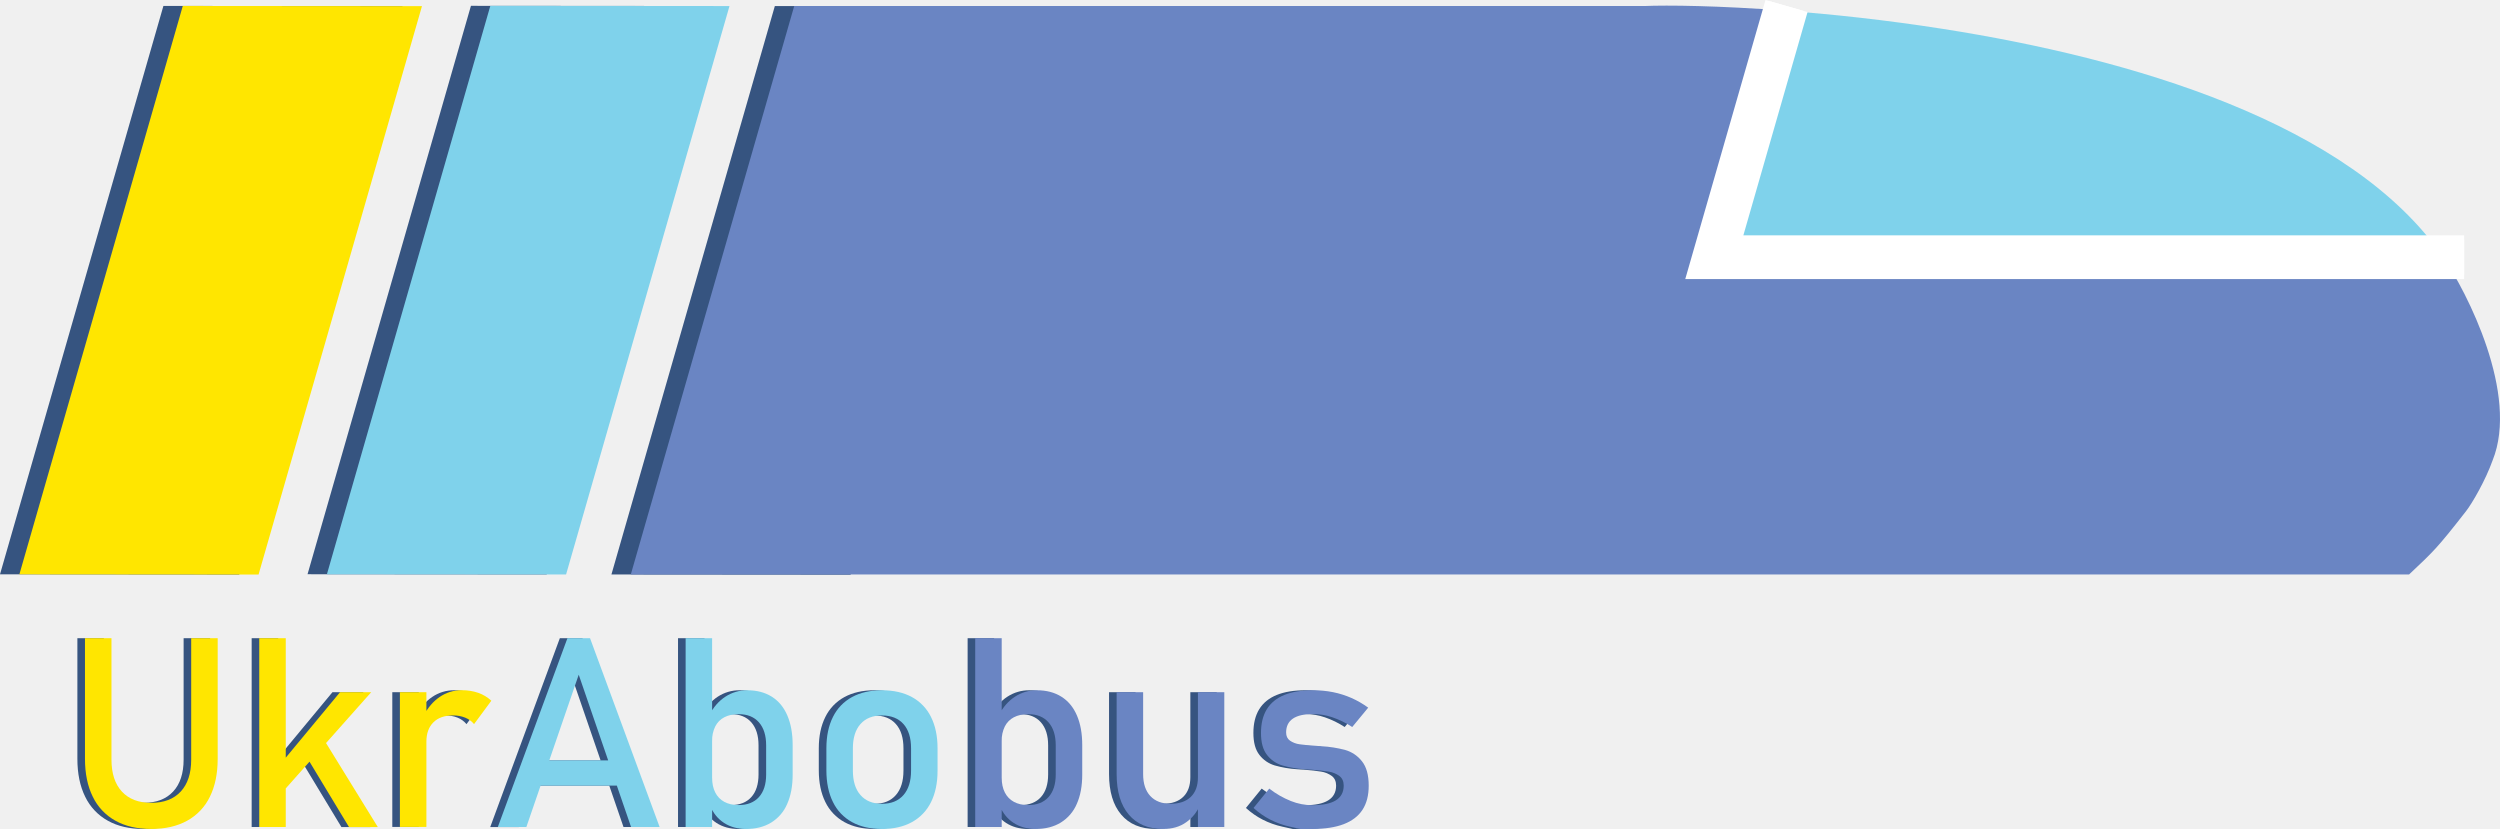
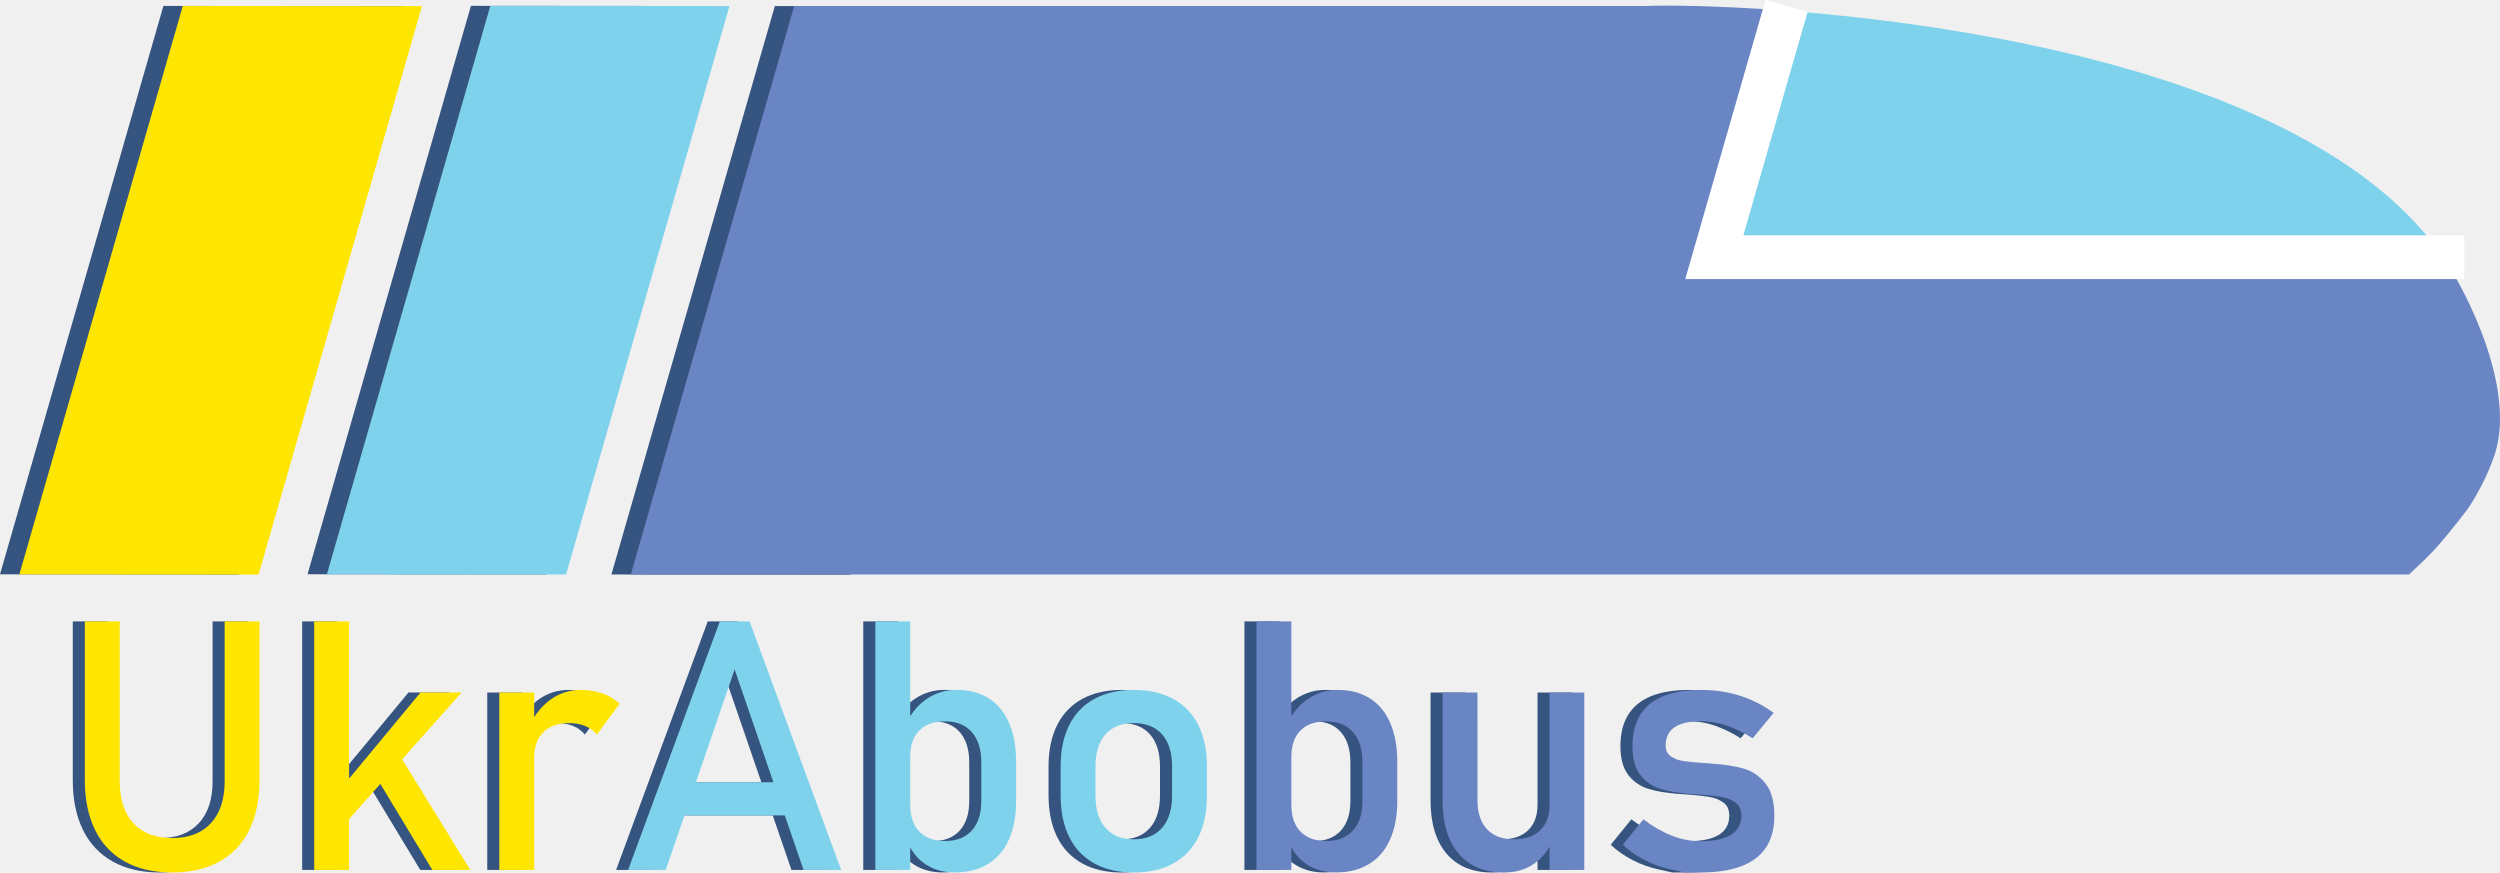
- <svg xmlns="http://www.w3.org/2000/svg" id="Layer_1" data-name="Layer 1" viewBox="0 0 2856.83 947.28">
+ <svg xmlns="http://www.w3.org/2000/svg" id="Layer_1" data-name="Layer 1" viewBox="0 0 2856.83 997.01">
  <defs>
    <style>.cls-1{fill:#365480;}.cls-2{fill:#7fd2eb;}.cls-3{fill:#6a85c3;}.cls-4{fill:#ffe600;}.cls-5,.cls-6,.cls-7{fill:none;}.cls-6,.cls-7{stroke:#fff;stroke-miterlimit:10;}.cls-6{stroke-width:50px;}.cls-7{stroke-width:40px;}</style>
  </defs>
  <polygon class="cls-1" points="698.69 656.47 885.42 6.94 1158.73 7.17 972 656.7 698.69 656.47" />
  <polygon class="cls-1" points="351.43 656.19 538.16 6.66 811.46 6.88 624.73 656.41 351.43 656.19" />
  <polygon class="cls-1" points="0 656.3 186.73 6.77 460.04 7 273.31 656.53 0 656.3" />
  <polygon class="cls-2" points="373.57 656.22 560.31 6.68 833.61 6.91 646.88 656.44 373.57 656.22" />
  <path class="cls-3" d="M3049.84,1099.23c-8,22.47-23.17,48.78-30.37,58-33,42.32-37.09,45.9-65,72.2H922.35l186.74-649.54h971.19c26.43-1.12,85.14-.47,161.22,5.29l-81,281.69H2993.3C3020.48,906.45,3080.48,1023.66,3049.84,1099.23Z" transform="translate(-201.51 -573)" />
  <polygon class="cls-4" points="22.15 656.33 208.88 6.8 482.19 7.03 295.46 656.56 22.15 656.33" />
-   <path class="cls-1" d="M324.74,1510.86a61.88,61.88,0,0,1-25.9-27.45q-8.91-18-8.9-43.41V1302.28h30.27V1441q0,23.6,11.87,36.51t33.54,12.91q21.81,0,33.76-12.91T411.33,1441V1302.28H441.6V1440q0,25.38-8.9,43.41a61.81,61.81,0,0,1-26,27.45q-17.07,9.44-41.11,9.43T324.74,1510.86Z" transform="translate(-201.51 -573)" />
-   <path class="cls-1" d="M489.09,1302.28h30.28v215.78H489.09Zm13.06,157.31L581.4,1364H617L500.22,1495.5Zm35.77-30.42L557.36,1409l67.22,109.08H591.64Z" transform="translate(-201.51 -573)" />
-   <path class="cls-1" d="M649.81,1364h30.28v154H649.81Zm74.65,29.09a36.47,36.47,0,0,0-14.1-2.53q-14.4,0-22.33,7.94t-7.94,22L677,1390.88q7.13-13.8,18.4-21.45a43.52,43.52,0,0,1,24.93-7.64,56.68,56.68,0,0,1,19.07,3,42.87,42.87,0,0,1,14.92,9l-19.74,26.72A25.24,25.24,0,0,0,724.46,1393.11Z" transform="translate(-201.51 -573)" />
-   <path class="cls-1" d="M841.25,1302.28h25.83l79.54,215.78H914L854.16,1344l-59.8,174.08H761.71Zm-42.89,139.65H911.89v28.79H798.36Z" transform="translate(-201.51 -573)" />
-   <path class="cls-1" d="M976.3,1302.28h30.27v215.78H976.3Zm43.93,211.11a40.32,40.32,0,0,1-15.73-19.52l2.07-32.2q0,9.94,3.57,16.91a24.65,24.65,0,0,0,10.31,10.69q6.75,3.7,16.4,3.71,15,0,23.22-9.13t8.24-25.74v-33.4q0-16.9-8.24-26.26t-23.22-9.35q-9.64,0-16.4,3.56a23.9,23.9,0,0,0-10.31,10.46,35.62,35.62,0,0,0-3.57,16.55l-3.11-29.68q7-13.5,18.25-20.85a45,45,0,0,1,25.08-7.35q16.32,0,28,7.35t17.73,21.44q6.09,14.1,6.08,34v33.54q0,19.59-6.23,33.53a46.28,46.28,0,0,1-18.25,21.3q-12,7.35-28.79,7.35Q1030.91,1520.29,1020.23,1513.39Z" transform="translate(-201.51 -573)" />
-   <path class="cls-1" d="M1166.4,1512.42a51.9,51.9,0,0,1-21.74-22.93q-7.48-15.06-7.49-36.28v-25.08q0-20.93,7.49-35.84a51.74,51.74,0,0,1,21.74-22.71q14.25-7.78,34.29-7.79t34.28,7.79a51.74,51.74,0,0,1,21.74,22.71q7.49,14.91,7.49,35.84v25.52q0,21.07-7.49,36a52.12,52.12,0,0,1-21.74,22.78q-14.25,7.88-34.28,7.87T1166.4,1512.42Zm58.85-30.87q8.67-9.93,8.68-27.9v-25.52q0-18-8.68-27.75t-24.56-9.8q-15.89,0-24.57,9.8t-8.68,27.75v25.52q0,18,8.68,27.9t24.57,10Q1216.56,1491.5,1225.25,1481.55Z" transform="translate(-201.51 -573)" />
-   <path class="cls-1" d="M1307.24,1302.28h30.27v215.78h-30.27Zm43.93,211.11a40.32,40.32,0,0,1-15.73-19.52l2.07-32.2q0,9.94,3.57,16.91a24.65,24.65,0,0,0,10.31,10.69q6.75,3.7,16.4,3.71,15,0,23.22-9.13t8.24-25.74v-33.4q0-16.9-8.24-26.26t-23.22-9.35q-9.64,0-16.4,3.56a23.9,23.9,0,0,0-10.31,10.46,35.62,35.62,0,0,0-3.57,16.55L1334.4,1390q7-13.5,18.25-20.85a45,45,0,0,1,25.08-7.35q16.32,0,28,7.35t17.74,21.44q6.07,14.1,6.08,34v33.54q0,19.59-6.23,33.53a46.28,46.28,0,0,1-18.25,21.3q-12,7.35-28.79,7.35Q1361.85,1520.29,1351.17,1513.39Z" transform="translate(-201.51 -573)" />
-   <path class="cls-1" d="M1499.12,1457.66q0,16.18,8.24,25t23.23,8.83q14.84,0,23-7.87t8.16-22.41l2.08,32.21a44.37,44.37,0,0,1-15.44,19.14q-10.68,7.71-26.26,7.72-25.53,0-39.4-16.4t-13.88-46.23V1364h30.27Zm62.63-93.64h30.13v154h-30.13Z" transform="translate(-201.51 -573)" />
-   <path class="cls-1" d="M1678.69,1520.29l-11.94-2.67a93.46,93.46,0,0,1-22.34-8,87.51,87.51,0,0,1-19.14-13.35l18-22.12a101.13,101.13,0,0,0,24.79,14.25,67.21,67.21,0,0,0,24.34,4.75q18,0,26.93-5.57t9-16.69q0-7.42-4.9-11.13a27.63,27.63,0,0,0-12.17-5q-7.28-1.26-20.48-2.3c-.79,0-1.63,0-2.52-.08s-1.73-.12-2.52-.22a9.39,9.39,0,0,1-1.19-.07,9.51,9.51,0,0,0-1.19-.08,119.45,119.45,0,0,1-25.37-4.38,34.38,34.38,0,0,1-17.29-11.94q-6.9-8.76-6.9-25.08t6.67-27.16q6.69-10.83,19.89-16.25t33.09-5.42a114,114,0,0,1,22.93,2.23,102.72,102.72,0,0,1,20.85,6.6,104.11,104.11,0,0,1,19.15,11.06l-18.26,22.11a101.18,101.18,0,0,0-22.78-11.13,69.49,69.49,0,0,0-21.89-3.71q-15.44,0-23.15,5.27t-7.71,15.8q0,6.24,4.37,9.35a25.56,25.56,0,0,0,11.06,4.16q6.67,1,19,1.78a11.09,11.09,0,0,0,1.85.15,14,14,0,0,1,2,.15h.9a3,3,0,0,1,.88.14,131.58,131.58,0,0,1,27.53,4.31,37.06,37.06,0,0,1,19.07,12.91q7.72,9.65,7.72,27.9,0,16.62-7.12,27.53t-21.45,16.4q-14.32,5.49-36,5.49Z" transform="translate(-201.51 -573)" />
-   <path class="cls-4" d="M333.42,1510.86a61.88,61.88,0,0,1-25.9-27.45q-8.91-18-8.9-43.41V1302.28h30.27V1441q0,23.6,11.87,36.51t33.54,12.91q21.82,0,33.76-12.91T420,1441V1302.28h30.27V1440q0,25.38-8.9,43.41a61.75,61.75,0,0,1-26,27.45q-17.07,9.44-41.11,9.43T333.42,1510.86Z" transform="translate(-201.51 -573)" />
-   <path class="cls-4" d="M497.77,1302.28h30.28v215.78H497.77Zm13.06,157.31L590.08,1364H625.7L508.9,1495.5Zm35.77-30.42L566,1409l67.23,109.08H600.32Z" transform="translate(-201.51 -573)" />
-   <path class="cls-4" d="M658.49,1364h30.28v154H658.49Zm74.65,29.09a36.43,36.43,0,0,0-14.1-2.53q-14.4,0-22.33,7.94t-7.94,22l-3.12-29.68q7.13-13.8,18.4-21.45a43.53,43.53,0,0,1,24.94-7.64,56.72,56.72,0,0,1,19.07,3,42.92,42.92,0,0,1,14.91,9l-19.74,26.72A25.24,25.24,0,0,0,733.14,1393.11Z" transform="translate(-201.51 -573)" />
-   <path class="cls-2" d="M849.93,1302.28h25.83l79.54,215.78H922.65L862.84,1344,803,1518.06H770.39Zm-42.88,139.65H920.57v28.79H807.05Z" transform="translate(-201.51 -573)" />
-   <path class="cls-2" d="M985,1302.28h30.27v215.78H985Zm43.93,211.11a40.32,40.32,0,0,1-15.73-19.52l2.07-32.2q0,9.94,3.57,16.91a24.65,24.65,0,0,0,10.31,10.69q6.75,3.7,16.4,3.71,15,0,23.22-9.13t8.24-25.74v-33.4q0-16.9-8.24-26.26t-23.22-9.35q-9.65,0-16.4,3.56a23.9,23.9,0,0,0-10.31,10.46,35.62,35.62,0,0,0-3.57,16.55l-3.11-29.68q7-13.5,18.25-20.85a45,45,0,0,1,25.08-7.35q16.32,0,28,7.35t17.73,21.44q6.09,14.1,6.09,34v33.54q0,19.59-6.24,33.53a46.28,46.28,0,0,1-18.25,21.3q-12,7.35-28.79,7.35Q1039.59,1520.29,1028.91,1513.39Z" transform="translate(-201.51 -573)" />
-   <path class="cls-2" d="M1175.08,1512.42a51.9,51.9,0,0,1-21.74-22.93q-7.48-15.06-7.49-36.28v-25.08q0-20.93,7.49-35.84a51.74,51.74,0,0,1,21.74-22.71q14.25-7.78,34.29-7.79t34.28,7.79a51.69,51.69,0,0,1,21.74,22.71q7.48,14.91,7.49,35.84v25.52q0,21.07-7.49,36a52.06,52.06,0,0,1-21.74,22.78q-14.25,7.88-34.28,7.87T1175.08,1512.42Zm58.85-30.87q8.67-9.93,8.68-27.9v-25.52q0-18-8.68-27.75t-24.56-9.8q-15.88,0-24.56,9.8t-8.69,27.75v25.52q0,18,8.69,27.9t24.56,10Q1225.24,1491.5,1233.93,1481.55Z" transform="translate(-201.51 -573)" />
-   <path class="cls-3" d="M1315.92,1302.28h30.27v215.78h-30.27Zm43.93,211.11a40.32,40.32,0,0,1-15.73-19.52l2.07-32.2q0,9.94,3.57,16.91a24.65,24.65,0,0,0,10.31,10.69q6.75,3.7,16.4,3.71,15,0,23.22-9.13t8.24-25.74v-33.4q0-16.9-8.24-26.26t-23.22-9.35q-9.65,0-16.4,3.56a23.9,23.9,0,0,0-10.31,10.46,35.62,35.62,0,0,0-3.57,16.55l-3.11-29.68q7-13.5,18.25-20.85a45,45,0,0,1,25.08-7.35q16.32,0,28,7.35t17.73,21.44q6.09,14.1,6.08,34v33.54q0,19.59-6.23,33.53a46.28,46.28,0,0,1-18.25,21.3q-12,7.35-28.79,7.35Q1370.53,1520.29,1359.85,1513.39Z" transform="translate(-201.51 -573)" />
-   <path class="cls-3" d="M1507.81,1457.66q0,16.18,8.23,25t23.23,8.83q14.84,0,23-7.87t8.16-22.41l2.08,32.21a44.41,44.41,0,0,1-15.43,19.14q-10.69,7.71-26.27,7.72-25.53,0-39.4-16.4t-13.88-46.23V1364h30.28Zm62.62-93.64h30.13v154h-30.13Z" transform="translate(-201.51 -573)" />
-   <path class="cls-3" d="M1687.37,1520.29l-11.94-2.67a93.46,93.46,0,0,1-22.34-8,87.51,87.51,0,0,1-19.14-13.35l18-22.12a101.5,101.5,0,0,0,24.79,14.25,67.21,67.21,0,0,0,24.34,4.75q18,0,26.93-5.57t9-16.69q0-7.42-4.9-11.13a27.63,27.63,0,0,0-12.17-5q-7.26-1.26-20.48-2.3c-.79,0-1.63,0-2.52-.08s-1.73-.12-2.52-.22a9.5,9.5,0,0,1-1.19-.07,9.51,9.51,0,0,0-1.19-.08,119.45,119.45,0,0,1-25.37-4.38,34.38,34.38,0,0,1-17.29-11.94q-6.9-8.76-6.9-25.08t6.68-27.16q6.67-10.83,19.88-16.25t33.1-5.42A114,114,0,0,1,1725,1364a102.52,102.52,0,0,1,20.85,6.6,104.11,104.11,0,0,1,19.15,11.06l-18.25,22.11a101.59,101.59,0,0,0-22.78-11.13,69.58,69.58,0,0,0-21.89-3.71q-15.45,0-23.16,5.27t-7.71,15.8q0,6.24,4.38,9.35a25.46,25.46,0,0,0,11.05,4.16q6.67,1,19,1.78a11.09,11.09,0,0,0,1.85.15,14.23,14.23,0,0,1,2,.15h.89a3.11,3.11,0,0,1,.89.14,131.69,131.69,0,0,1,27.53,4.31,37.14,37.14,0,0,1,19.07,12.91q7.71,9.65,7.71,27.9,0,16.62-7.12,27.53T1737,1514.8q-14.31,5.49-36,5.49Z" transform="translate(-201.51 -573)" />
+   <path class="cls-1" d="M330.48,1557.61a81.44,81.44,0,0,1-34.09-36.13q-11.72-23.73-11.72-57.13V1283.1h39.85v182.61q0,31.07,15.62,48t44.14,17q28.71,0,44.44-17t15.72-48V1283.1h39.84v181.25q0,33.39-11.71,57.13a81.36,81.36,0,0,1-34.18,36.13Q415.92,1570,384.28,1570,352.84,1570,330.48,1557.61Z" transform="translate(-201.51 -573)" />
+   <path class="cls-1" d="M546.78,1283.1h39.85v284H546.78Zm17.19,207,104.3-125.78h46.87l-153.71,173Zm47.07-40,25.59-26.56,88.47,143.55H681.75Z" transform="translate(-201.51 -573)" />
+   <path class="cls-1" d="M758.31,1364.35h39.84v202.73H758.31Zm98.24,38.28a48.21,48.21,0,0,0-18.55-3.32q-19,0-29.4,10.45t-10.45,29l-4.1-39.06q9.38-18.17,24.22-28.22a57.18,57.18,0,0,1,32.81-10.06,74.38,74.38,0,0,1,25.1,4,56.22,56.22,0,0,1,19.63,11.82l-26,35.15A33.32,33.32,0,0,0,856.55,1402.63Z" transform="translate(-201.51 -573)" />
+   <path class="cls-1" d="M1010.26,1283.1h34l104.68,284h-43L1027.25,1338l-78.71,229.1h-43Zm-56.44,183.79h149.41v37.89H953.82Z" transform="translate(-201.51 -573)" />
+   <path class="cls-1" d="M1188,1283.1h39.84v284H1188Zm57.81,277.83q-14.07-9.08-20.71-25.68l2.74-42.39q0,13.1,4.69,22.27a32.45,32.45,0,0,0,13.57,14.06q8.88,4.89,21.58,4.88,19.72,0,30.57-12t10.84-33.88v-44q0-22.26-10.84-34.57t-30.57-12.3q-12.69,0-21.58,4.68a31.51,31.51,0,0,0-13.57,13.77q-4.69,9.09-4.69,21.78l-4.1-39.06q9.18-17.77,24-27.44a59.15,59.15,0,0,1,33-9.67q21.48,0,36.81,9.67t23.34,28.22q8,18.56,8,44.73v44.14q0,25.77-8.2,44.14t-24,28q-15.82,9.67-37.89,9.67Q1259.86,1570,1245.81,1560.93Z" transform="translate(-201.51 -573)" />
+   <path class="cls-1" d="M1438.19,1559.66a68.25,68.25,0,0,1-28.61-30.18q-9.87-19.82-9.87-47.75v-33q0-27.54,9.87-47.17a68,68,0,0,1,28.61-29.88q18.75-10.25,45.12-10.25t45.11,10.25a68,68,0,0,1,28.62,29.88q9.86,19.64,9.86,47.17v33.6q0,27.73-9.86,47.36a68.53,68.53,0,0,1-28.62,30q-18.75,10.35-45.11,10.35T1438.19,1559.66Zm77.44-40.62q11.43-13.1,11.43-36.72v-33.6q0-23.62-11.43-36.52t-32.32-12.89q-20.91,0-32.33,12.89t-11.42,36.52v33.6q0,23.63,11.42,36.72t32.33,13.08Q1504.21,1532.12,1515.63,1519Z" transform="translate(-201.51 -573)" />
+   <path class="cls-1" d="M1623.54,1283.1h39.85v284h-39.85Zm57.81,277.83q-14.05-9.08-20.7-25.68l2.74-42.39q0,13.1,4.68,22.27a32.53,32.53,0,0,0,13.58,14.06q8.88,4.89,21.58,4.88,19.73,0,30.57-12t10.84-33.88v-44q0-22.26-10.84-34.57t-30.57-12.3q-12.7,0-21.58,4.68a31.59,31.59,0,0,0-13.58,13.77q-4.68,9.09-4.68,21.78l-4.11-39.06q9.18-17.77,24-27.44a59.15,59.15,0,0,1,33-9.67q21.48,0,36.81,9.67t23.34,28.22q8,18.56,8,44.73v44.14q0,25.77-8.2,44.14t-24,28q-15.81,9.67-37.89,9.67Q1695.42,1570,1681.35,1560.93Z" transform="translate(-201.51 -573)" />
+   <path class="cls-1" d="M1876.08,1487.59q0,21.29,10.84,32.91t30.57,11.62q19.53,0,30.27-10.35t10.74-29.49l2.74,42.38a58.37,58.37,0,0,1-20.32,25.2q-14.06,10.16-34.57,10.15-33.58,0-51.85-21.58t-18.26-60.84V1364.35h39.84Zm82.42-123.24h39.65v202.73H1958.5Z" transform="translate(-201.51 -573)" />
+   <path class="cls-1" d="M2112.41,1570l-15.72-3.51a122.35,122.35,0,0,1-29.4-10.55,115.42,115.42,0,0,1-25.19-17.58l23.63-29.1a133.64,133.64,0,0,0,32.62,18.75,88.47,88.47,0,0,0,32,6.25q23.63,0,35.45-7.32t11.81-22q0-9.77-6.44-14.65a36.5,36.5,0,0,0-16-6.54q-9.57-1.65-26.95-3c-1,0-2.15,0-3.32-.09s-2.28-.17-3.32-.3a13.47,13.47,0,0,1-1.56-.09,11.93,11.93,0,0,0-1.57-.1q-19.73-1.56-33.39-5.76a45.36,45.36,0,0,1-22.76-15.73q-9.07-11.52-9.08-33t8.79-35.75q8.79-14.25,26.17-21.38t43.56-7.13a150.12,150.12,0,0,1,30.17,2.93,134.54,134.54,0,0,1,27.44,8.69,136.76,136.76,0,0,1,25.2,14.55l-24,29.1a133.85,133.85,0,0,0-30-14.65,91.47,91.47,0,0,0-28.8-4.88q-20.33,0-30.47,6.93t-10.16,20.8q0,8.2,5.76,12.31a33.69,33.69,0,0,0,14.55,5.47q8.79,1.36,25,2.34a14.88,14.88,0,0,0,2.44.2,18.64,18.64,0,0,1,2.64.19h1.17a3.69,3.69,0,0,1,1.17.2q21.29,1.37,36.23,5.66a48.87,48.87,0,0,1,25.1,17q10.16,12.7,10.16,36.72,0,21.88-9.38,36.23t-28.22,21.59q-18.85,7.21-47.36,7.22Z" transform="translate(-201.51 -573)" />
+   <path class="cls-4" d="M344.26,1557.61a81.42,81.42,0,0,1-34.08-36.13q-11.71-23.73-11.72-57.13V1283.1h39.85v182.61q0,31.07,15.62,48t44.14,17q28.71,0,44.43-17t15.73-48V1283.1h39.84v181.25q0,33.39-11.72,57.13a81.3,81.3,0,0,1-34.18,36.13q-22.46,12.41-54.1,12.4Q366.63,1570,344.26,1557.61Z" transform="translate(-201.51 -573)" />
+   <path class="cls-4" d="M560.57,1283.1h39.85v284H560.57Zm17.19,207,104.3-125.78h46.87l-153.71,173Zm47.07-40,25.59-26.56,88.47,143.55H695.53Z" transform="translate(-201.51 -573)" />
+   <path class="cls-4" d="M772.09,1364.35h39.85v202.73H772.09Zm98.25,38.28a48.26,48.26,0,0,0-18.56-3.32q-18.94,0-29.39,10.45t-10.45,29l-4.1-39.06q9.38-18.17,24.22-28.22a57.18,57.18,0,0,1,32.81-10.06,74.38,74.38,0,0,1,25.1,4,56.18,56.18,0,0,1,19.62,11.82l-26,35.15A33.46,33.46,0,0,0,870.34,1402.63Z" transform="translate(-201.51 -573)" />
+   <path class="cls-2" d="M1024.05,1283.1h34l104.69,284h-43L1041,1338l-78.71,229.1h-43ZM967.6,1466.89H1117v37.89H967.6Z" transform="translate(-201.51 -573)" />
+   <path class="cls-2" d="M1201.78,1283.1h39.85v284h-39.85Zm57.81,277.83q-14.05-9.08-20.7-25.68l2.74-42.39q0,13.1,4.68,22.27a32.53,32.53,0,0,0,13.58,14.06q8.88,4.89,21.58,4.88,19.72,0,30.57-12t10.84-33.88v-44q0-22.26-10.84-34.57t-30.57-12.3q-12.71,0-21.58,4.68a31.59,31.59,0,0,0-13.58,13.77q-4.68,9.09-4.68,21.78l-4.11-39.06q9.18-17.77,24-27.44a59.15,59.15,0,0,1,33-9.67q21.48,0,36.81,9.67t23.34,28.22q8,18.56,8,44.73v44.14q0,25.77-8.2,44.14t-24,28q-15.81,9.67-37.89,9.67Q1273.66,1570,1259.59,1560.93Z" transform="translate(-201.51 -573)" />
+   <path class="cls-2" d="M1452,1559.66a68.32,68.32,0,0,1-28.62-30.18q-9.85-19.82-9.86-47.75v-33q0-27.54,9.86-47.17a68,68,0,0,1,28.62-29.88q18.75-10.25,45.11-10.25t45.12,10.25a68,68,0,0,1,28.62,29.88q9.86,19.64,9.86,47.17v33.6q0,27.73-9.86,47.36a68.53,68.53,0,0,1-28.62,30q-18.75,10.35-45.12,10.35T1452,1559.66Zm77.44-40.62q11.43-13.1,11.42-36.72v-33.6q0-23.62-11.42-36.52t-32.33-12.89q-20.89,0-32.32,12.89t-11.43,36.52v33.6q0,23.63,11.43,36.72t32.32,13.08Q1518,1532.12,1529.42,1519Z" transform="translate(-201.51 -573)" />
+   <path class="cls-3" d="M1637.33,1283.1h39.84v284h-39.84Zm57.81,277.83q-14.06-9.08-20.7-25.68l2.73-42.39q0,13.1,4.69,22.27a32.56,32.56,0,0,0,13.57,14.06q8.89,4.89,21.59,4.88,19.73,0,30.56-12t10.84-33.88v-44q0-22.26-10.84-34.57t-30.56-12.3q-12.7,0-21.59,4.68a31.62,31.62,0,0,0-13.57,13.77q-4.68,9.09-4.69,21.78l-4.1-39.06q9.18-17.77,24-27.44a59.18,59.18,0,0,1,33-9.67q21.48,0,36.82,9.67t23.34,28.22q8,18.56,8,44.73v44.14q0,25.77-8.21,44.14t-24,28q-15.82,9.67-37.89,9.67Q1709.21,1570,1695.14,1560.93Z" transform="translate(-201.51 -573)" />
+   <path class="cls-3" d="M1889.87,1487.59q0,21.29,10.84,32.91t30.56,11.62q19.53,0,30.28-10.35t10.74-29.49l2.73,42.38a58.28,58.28,0,0,1-20.31,25.2q-14.06,10.16-34.57,10.15-33.59,0-51.85-21.58T1850,1487.59V1364.35h39.85Zm82.42-123.24h39.65v202.73h-39.65Z" transform="translate(-201.51 -573)" />
+   <path class="cls-3" d="M2126.2,1570l-15.73-3.51a122.43,122.43,0,0,1-29.39-10.55,115.48,115.48,0,0,1-25.2-17.58l23.64-29.1a133.41,133.41,0,0,0,32.61,18.75,88.56,88.56,0,0,0,32,6.25q23.63,0,35.44-7.32t11.82-22q0-9.77-6.44-14.65a36.5,36.5,0,0,0-16-6.54q-9.57-1.65-26.95-3c-1.05,0-2.15,0-3.32-.09s-2.28-.17-3.32-.3a13.64,13.64,0,0,1-1.57-.09,11.67,11.67,0,0,0-1.56-.1q-19.73-1.56-33.4-5.76a45.33,45.33,0,0,1-22.75-15.73q-9.09-11.52-9.08-33t8.79-35.75q8.79-14.25,26.17-21.38t43.55-7.13a150.15,150.15,0,0,1,30.18,2.93,134.74,134.74,0,0,1,27.44,8.69,136.36,136.36,0,0,1,25.19,14.55l-24,29.1a133.85,133.85,0,0,0-30-14.65,91.48,91.48,0,0,0-28.81-4.88q-20.31,0-30.47,6.93t-10.15,20.8q0,8.2,5.76,12.31a33.69,33.69,0,0,0,14.55,5.47q8.79,1.36,25,2.34a14.79,14.79,0,0,0,2.44.2,18.64,18.64,0,0,1,2.64.19h1.17a3.69,3.69,0,0,1,1.17.2q21.29,1.37,36.23,5.66a48.91,48.91,0,0,1,25.1,17q10.16,12.7,10.16,36.72,0,21.88-9.38,36.23t-28.22,21.59q-18.86,7.21-47.36,7.22Z" transform="translate(-201.51 -573)" />
  <line class="cls-5" x1="373.58" y1="656.45" x2="299.61" y2="656.44" />
  <path class="cls-2" d="M2993.3,866.89H2160.51l81-281.69c53.19,4,114.86,10.59,179.93,20.78C2636,639.58,2887.47,712.86,2993.3,866.89Z" transform="translate(-201.51 -573)" />
  <polyline class="cls-6" points="2041.51 6.91 1959 293.89 2815.85 293.89" />
  <line class="cls-7" x1="2815.85" y1="293.89" x2="2791.79" y2="293.89" />
  <line class="cls-7" x1="2041.51" y1="6.91" x2="2039.99" y2="12.2" />
</svg>
